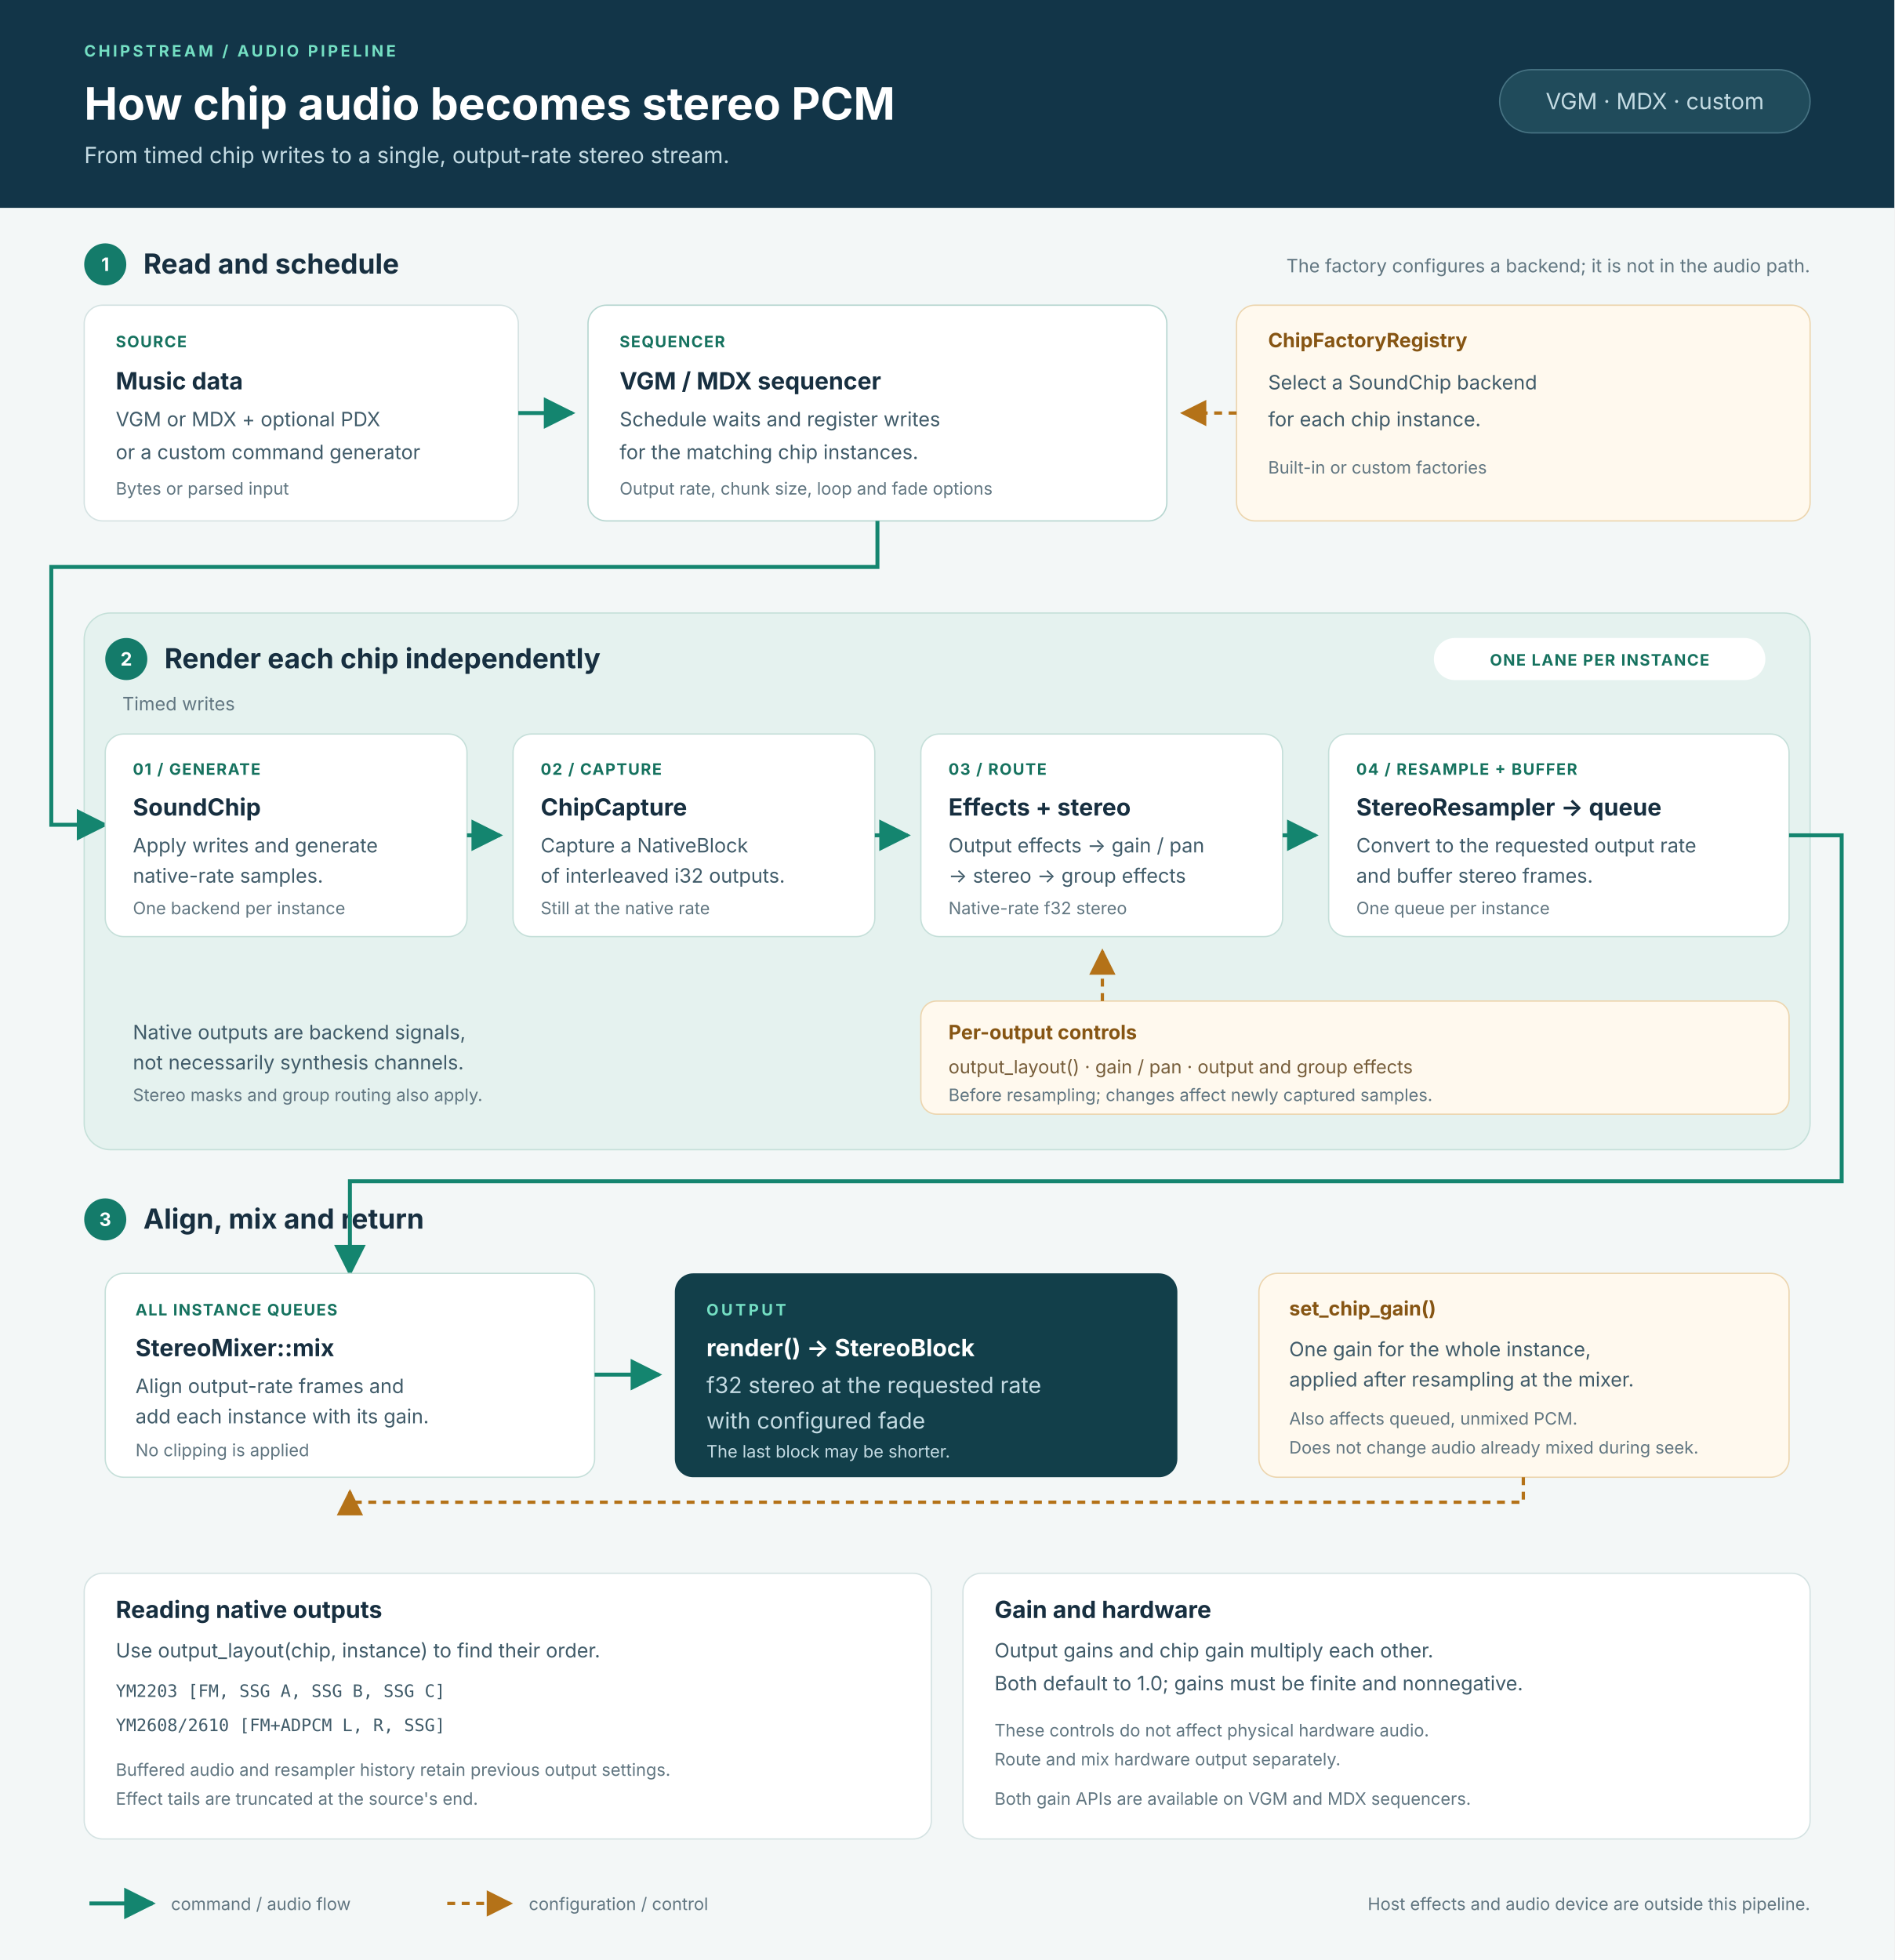
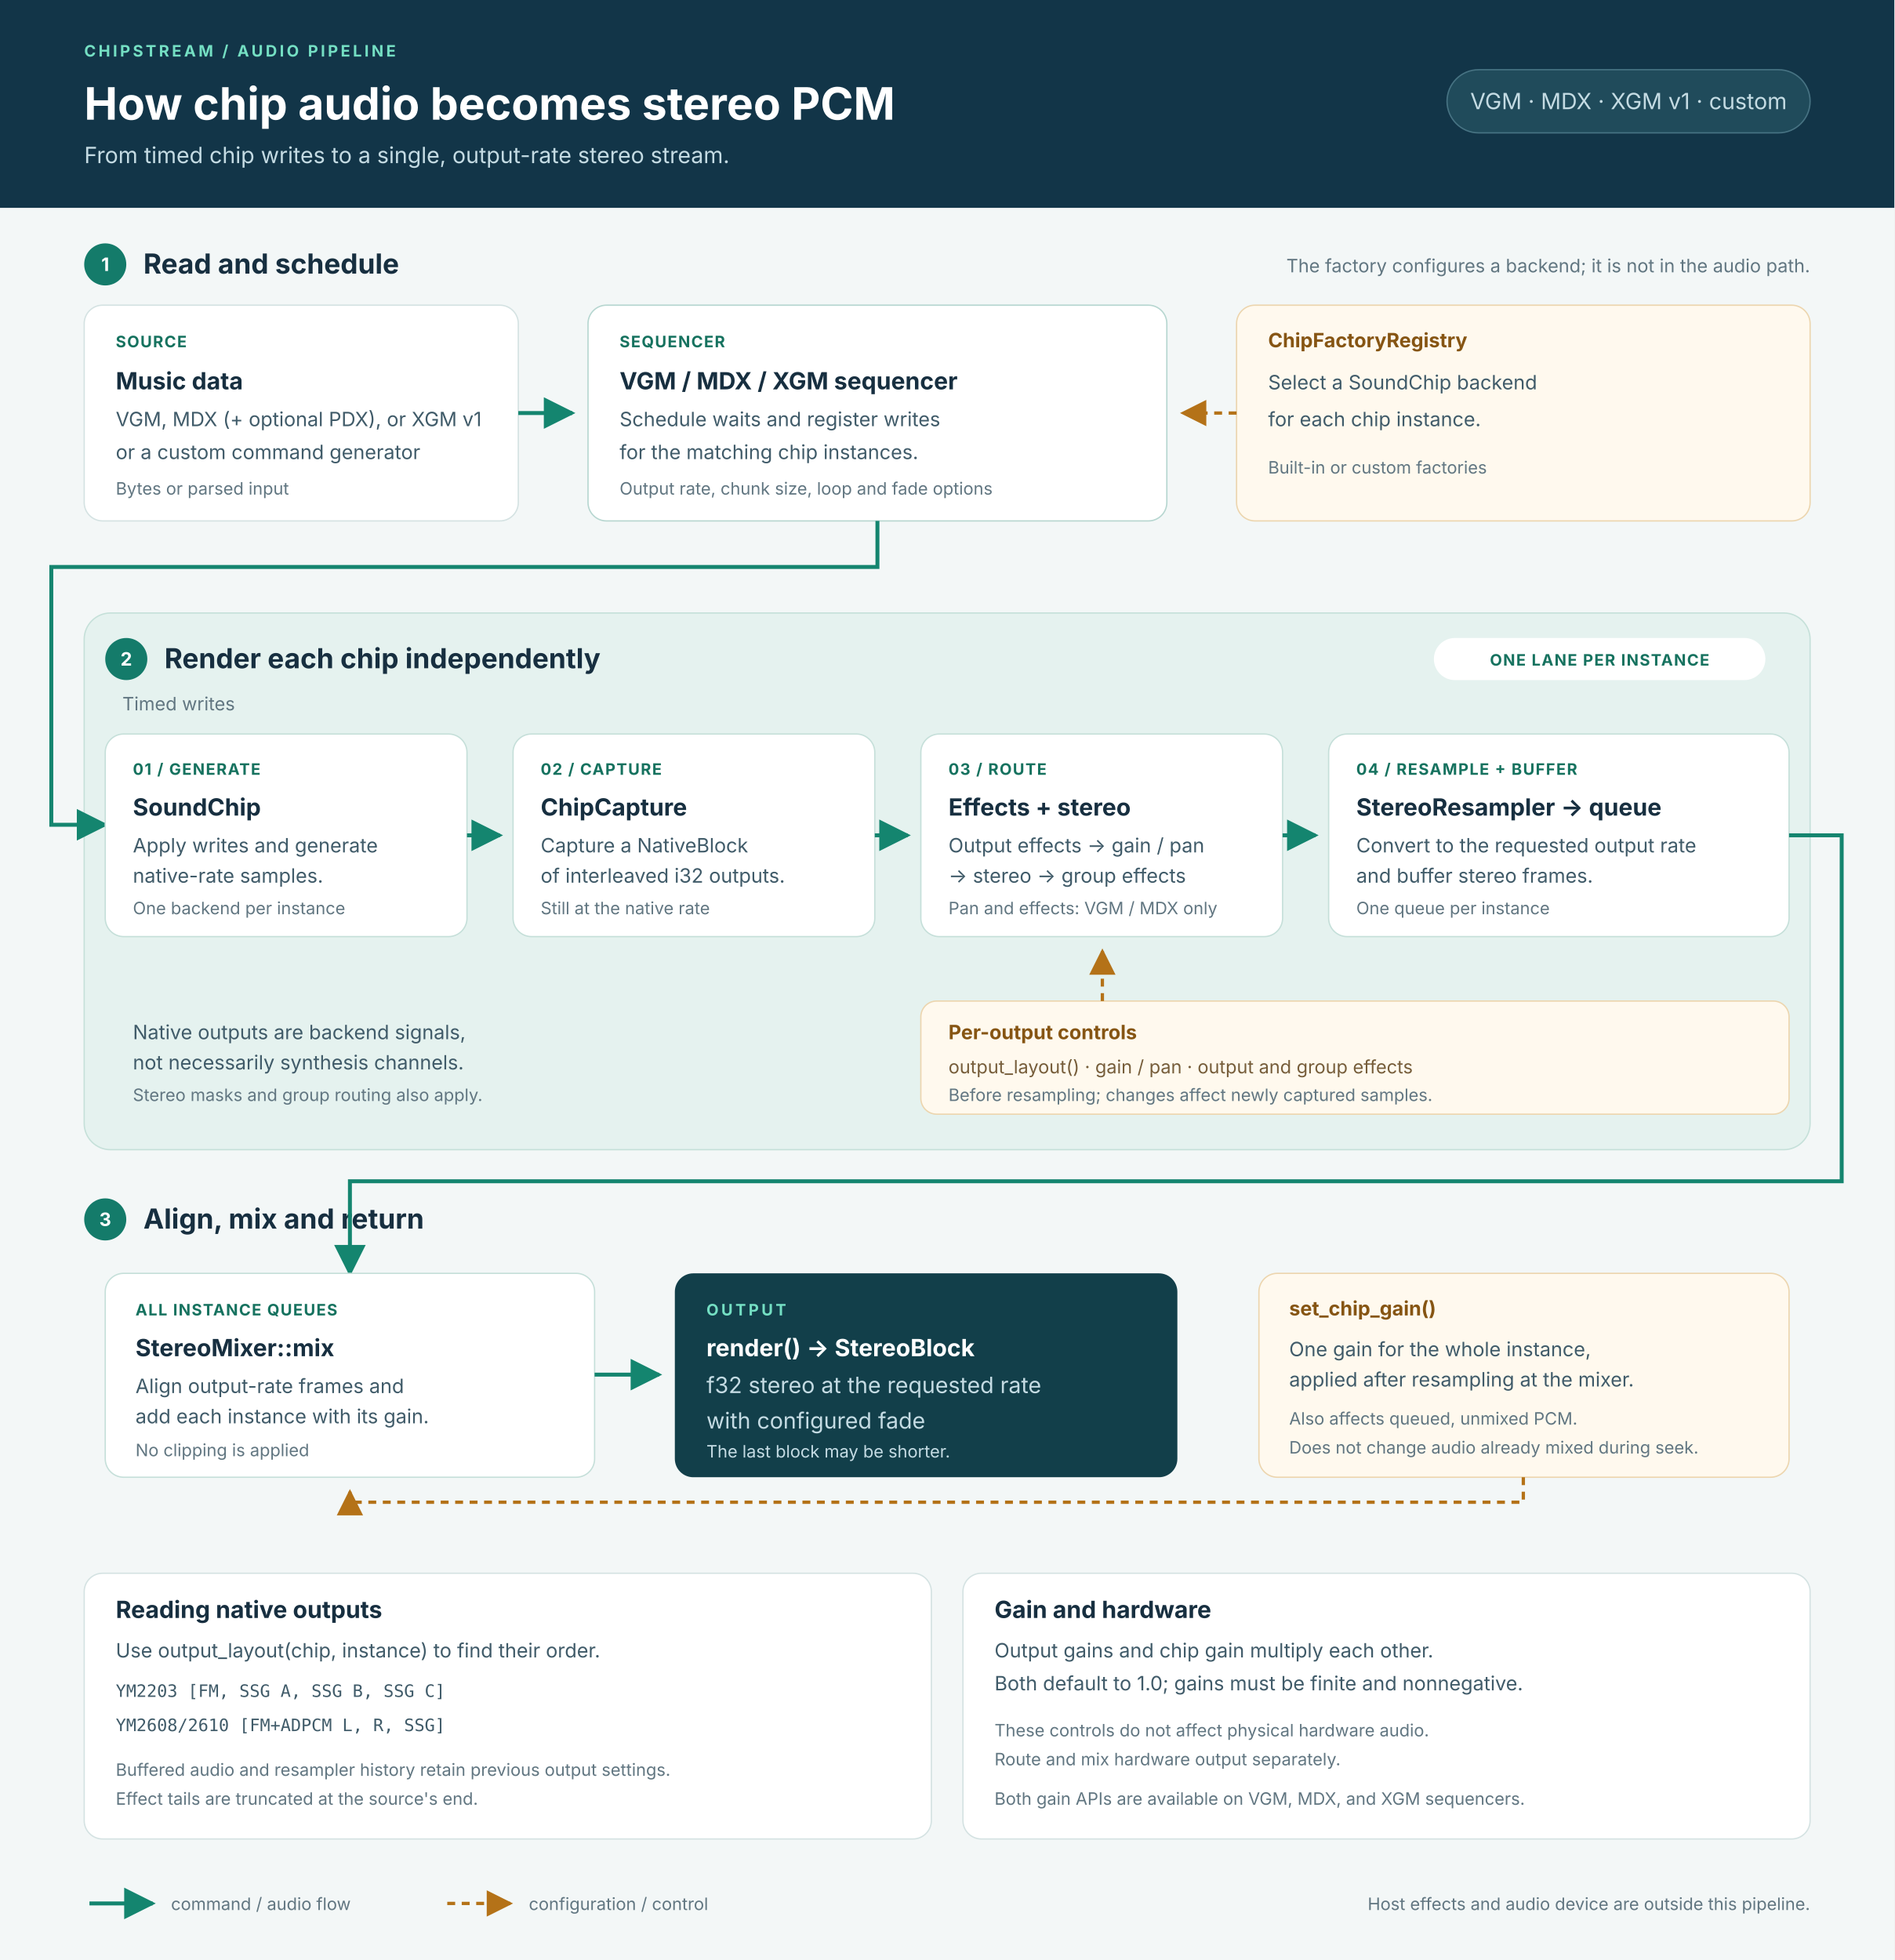
<svg xmlns="http://www.w3.org/2000/svg" width="1440" height="1490" viewBox="0 0 1440 1490" role="img" aria-labelledby="title description">
  <defs>
    <marker id="arrow" viewBox="0 0 10 10" refX="9" refY="5" markerWidth="8" markerHeight="8" orient="auto-start-reverse">
      <path d="M0 0L10 5L0 10Z" fill="#14856f" />
    </marker>
    <marker id="config-arrow" viewBox="0 0 10 10" refX="9" refY="5" markerWidth="8" markerHeight="8" orient="auto">
      <path d="M0 0L10 5L0 10Z" fill="#b47218" />
    </marker>
    <style>
      text { font-family: system-ui, -apple-system, "Segoe UI", sans-serif; fill: #172f40; }
      .hero-title { font-size: 34px; font-weight: 700; fill: #ffffff; }
      .hero-sub { font-size: 17px; fill: #c4dbe3; }
      .eyebrow { font-size: 12px; font-weight: 700; letter-spacing: 2px; fill: #74dfc3; }
      .section { font-size: 21px; font-weight: 700; }
      .section-note { font-size: 14px; fill: #617681; }
      .number { font-size: 14px; font-weight: 700; fill: #ffffff; }
      .card-title { font-size: 18px; font-weight: 700; }
      .body { font-size: 15px; fill: #405b69; }
      .small { font-size: 13px; fill: #617681; }
      .tag { font-size: 12px; font-weight: 700; letter-spacing: 0.8px; fill: #16725f; }
      .config-title { font-size: 15px; font-weight: 700; fill: #865513; }
      .config-body { font-size: 14px; fill: #765d3a; }
      .mono { font-family: ui-monospace, "SFMono-Regular", Consolas, monospace; font-size: 13px; fill: #405b69; }
      .signal { fill: none; stroke: #14856f; stroke-width: 3; marker-end: url(#arrow); }
      .config { fill: none; stroke: #b47218; stroke-width: 2.5; stroke-dasharray: 6 5; marker-end: url(#config-arrow); }
    </style>
  </defs>
  <rect width="1440" height="1490" fill="#f3f7f7" />
  <rect width="1440" height="158" fill="#123548" />
  <text x="64" y="43" class="eyebrow">CHIPSTREAM / AUDIO PIPELINE</text>
  <text x="64" y="91" class="hero-title">How chip audio becomes stereo PCM</text>
  <text x="64" y="124" class="hero-sub">From timed chip writes to a single, output-rate stereo stream.</text>
-   <rect x="1140" y="53" width="236" height="48" rx="24" fill="#204b5b" stroke="#477383" />
-   <text x="1258" y="83" text-anchor="middle" class="hero-sub">VGM  ·  MDX  ·  custom</text>
+   <rect x="1100" y="53" width="276" height="48" rx="24" fill="#204b5b" stroke="#477383" />
+   <text x="1238" y="83" text-anchor="middle" class="hero-sub">VGM  ·  MDX  ·  XGM v1  ·  custom</text>
  <circle cx="80" cy="201" r="16" fill="#147b6a" />
  <text x="80" y="206" text-anchor="middle" class="number">1</text>
  <text x="109" y="208" class="section">Read and schedule</text>
  <text x="1376" y="207" text-anchor="end" class="section-note">The factory configures a backend; it is not in the audio path.</text>
  <rect x="64" y="232" width="330" height="164" rx="14" fill="#ffffff" stroke="#d4e2e2" />
  <text x="88" y="264" class="tag">SOURCE</text>
  <text x="88" y="296" class="card-title">Music data</text>
-   <text x="88" y="324" class="body">VGM or MDX + optional PDX</text>
+   <text x="88" y="324" class="body">VGM, MDX (+ optional PDX), or XGM v1</text>
  <text x="88" y="349" class="body">or a custom command generator</text>
  <text x="88" y="376" class="small">Bytes or parsed input</text>
  <rect x="447" y="232" width="440" height="164" rx="14" fill="#ffffff" stroke="#b6d6d0" />
  <text x="471" y="264" class="tag">SEQUENCER</text>
-   <text x="471" y="296" class="card-title">VGM / MDX sequencer</text>
+   <text x="471" y="296" class="card-title">VGM / MDX / XGM sequencer</text>
  <text x="471" y="324" class="body">Schedule waits and register writes</text>
  <text x="471" y="349" class="body">for the matching chip instances.</text>
  <text x="471" y="376" class="small">Output rate, chunk size, loop and fade options</text>
  <path d="M394 314H435" class="signal" />
  <rect x="940" y="232" width="436" height="164" rx="14" fill="#fff9ee" stroke="#ecd5ae" />
  <text x="964" y="264" class="config-title">ChipFactoryRegistry</text>
  <text x="964" y="296" class="body">Select a SoundChip backend</text>
  <text x="964" y="324" class="body">for each chip instance.</text>
  <text x="964" y="360" class="small">Built-in or custom factories</text>
  <path d="M940 314H899" class="config" />
  <rect x="64" y="466" width="1312" height="408" rx="20" fill="#e5f2ef" stroke="#c5e0d9" />
  <circle cx="96" cy="501" r="16" fill="#147b6a" />
  <text x="96" y="506" text-anchor="middle" class="number">2</text>
  <text x="125" y="508" class="section">Render each chip independently</text>
  <rect x="1090" y="485" width="252" height="32" rx="16" fill="#ffffff" />
  <text x="1216" y="506" text-anchor="middle" class="tag">ONE LANE PER INSTANCE</text>
  <path d="M667 396V431H39V627H80" class="signal" />
  <text x="93" y="540" class="section-note">Timed writes</text>
  <rect x="80" y="558" width="275" height="154" rx="14" fill="#ffffff" stroke="#c5dfd9" />
  <text x="101" y="589" class="tag">01 / GENERATE</text>
  <text x="101" y="620" class="card-title">SoundChip</text>
  <text x="101" y="648" class="body">Apply writes and generate</text>
  <text x="101" y="671" class="body">native-rate samples.</text>
  <text x="101" y="695" class="small">One backend per instance</text>
  <rect x="390" y="558" width="275" height="154" rx="14" fill="#ffffff" stroke="#c5dfd9" />
  <text x="411" y="589" class="tag">02 / CAPTURE</text>
  <text x="411" y="620" class="card-title">ChipCapture</text>
  <text x="411" y="648" class="body">Capture a NativeBlock</text>
  <text x="411" y="671" class="body">of interleaved i32 outputs.</text>
  <text x="411" y="695" class="small">Still at the native rate</text>
  <path d="M355 635H380" class="signal" />
  <rect x="700" y="558" width="275" height="154" rx="14" fill="#ffffff" stroke="#c5dfd9" />
  <text x="721" y="589" class="tag">03 / ROUTE</text>
  <text x="721" y="620" class="card-title">Effects + stereo</text>
  <text x="721" y="648" class="body">Output effects → gain / pan</text>
  <text x="721" y="671" class="body">→ stereo → group effects</text>
-   <text x="721" y="695" class="small">Native-rate f32 stereo</text>
+   <text x="721" y="695" class="small">Pan and effects: VGM / MDX only</text>
  <path d="M665 635H690" class="signal" />
  <rect x="1010" y="558" width="350" height="154" rx="14" fill="#ffffff" stroke="#c5dfd9" />
  <text x="1031" y="589" class="tag">04 / RESAMPLE + BUFFER</text>
  <text x="1031" y="620" class="card-title">StereoResampler → queue</text>
  <text x="1031" y="648" class="body">Convert to the requested output rate</text>
  <text x="1031" y="671" class="body">and buffer stereo frames.</text>
  <text x="1031" y="695" class="small">One queue per instance</text>
  <path d="M975 635H1000" class="signal" />
  <rect x="700" y="761" width="660" height="86" rx="12" fill="#fff9ee" stroke="#ecd5ae" />
  <text x="721" y="790" class="config-title">Per-output controls</text>
  <text x="721" y="816" class="config-body">output_layout() · gain / pan · output and group effects</text>
  <text x="721" y="837" class="small">Before resampling; changes affect newly captured samples.</text>
  <path d="M838 761V723" class="config" />
  <text x="101" y="790" class="body">Native outputs are backend signals,</text>
  <text x="101" y="813" class="body">not necessarily synthesis channels.</text>
  <text x="101" y="837" class="small">Stereo masks and group routing also apply.</text>
  <circle cx="80" cy="927" r="16" fill="#147b6a" />
  <text x="80" y="932" text-anchor="middle" class="number">3</text>
  <text x="109" y="934" class="section">Align, mix and return</text>
  <path d="M1360 635H1400V898H266V968" class="signal" />
  <rect x="80" y="968" width="372" height="155" rx="14" fill="#ffffff" stroke="#c5dfd9" />
  <text x="103" y="1000" class="tag">ALL INSTANCE QUEUES</text>
  <text x="103" y="1031" class="card-title">StereoMixer::mix</text>
  <text x="103" y="1059" class="body">Align output-rate frames and</text>
  <text x="103" y="1082" class="body">add each instance with its gain.</text>
  <text x="103" y="1107" class="small">No clipping is applied</text>
  <rect x="513" y="968" width="382" height="155" rx="14" fill="#123f4a" />
  <text x="537" y="1000" class="eyebrow">OUTPUT</text>
  <text x="537" y="1031" class="card-title" style="fill:#ffffff">render() → StereoBlock</text>
  <text x="537" y="1059" class="hero-sub">f32 stereo at the requested rate</text>
  <text x="537" y="1086" class="hero-sub">with configured fade</text>
  <text x="537" y="1108" class="small" style="fill:#c4dbe3">The last block may be shorter.</text>
  <path d="M452 1045H501" class="signal" />
  <rect x="957" y="968" width="403" height="155" rx="14" fill="#fff9ee" stroke="#ecd5ae" />
  <text x="980" y="1000" class="config-title">set_chip_gain()</text>
  <text x="980" y="1031" class="body">One gain for the whole instance,</text>
  <text x="980" y="1054" class="body">applied after resampling at the mixer.</text>
  <text x="980" y="1083" class="small">Also affects queued, unmixed PCM.</text>
  <text x="980" y="1105" class="small">Does not change audio already mixed during seek.</text>
  <path d="M1158 1123V1142H266V1134" class="config" />
  <rect x="64" y="1196" width="644" height="202" rx="14" fill="#ffffff" stroke="#d4e2e2" />
  <text x="88" y="1230" class="card-title">Reading native outputs</text>
  <text x="88" y="1260" class="body">Use output_layout(chip, instance) to find their order.</text>
  <text x="88" y="1290" class="mono">YM2203      [FM, SSG A, SSG B, SSG C]</text>
  <text x="88" y="1316" class="mono">YM2608/2610 [FM+ADPCM L, R, SSG]</text>
  <text x="88" y="1350" class="small">Buffered audio and resampler history retain previous output settings.</text>
  <text x="88" y="1372" class="small">Effect tails are truncated at the source's end.</text>
  <rect x="732" y="1196" width="644" height="202" rx="14" fill="#ffffff" stroke="#d4e2e2" />
  <text x="756" y="1230" class="card-title">Gain and hardware</text>
  <text x="756" y="1260" class="body">Output gains and chip gain multiply each other.</text>
  <text x="756" y="1285" class="body">Both default to 1.0; gains must be finite and nonnegative.</text>
  <text x="756" y="1320" class="small">These controls do not affect physical hardware audio.</text>
  <text x="756" y="1342" class="small">Route and mix hardware output separately.</text>
-   <text x="756" y="1372" class="small">Both gain APIs are available on VGM and MDX sequencers.</text>
+   <text x="756" y="1372" class="small">Both gain APIs are available on VGM, MDX, and XGM sequencers.</text>
  <path d="M68 1447H116" class="signal" />
  <text x="130" y="1452" class="small">command / audio flow</text>
  <path d="M340 1447H388" class="config" />
  <text x="402" y="1452" class="small">configuration / control</text>
  <text x="1376" y="1452" text-anchor="end" class="small">Host effects and audio device are outside this pipeline.</text>
</svg>
